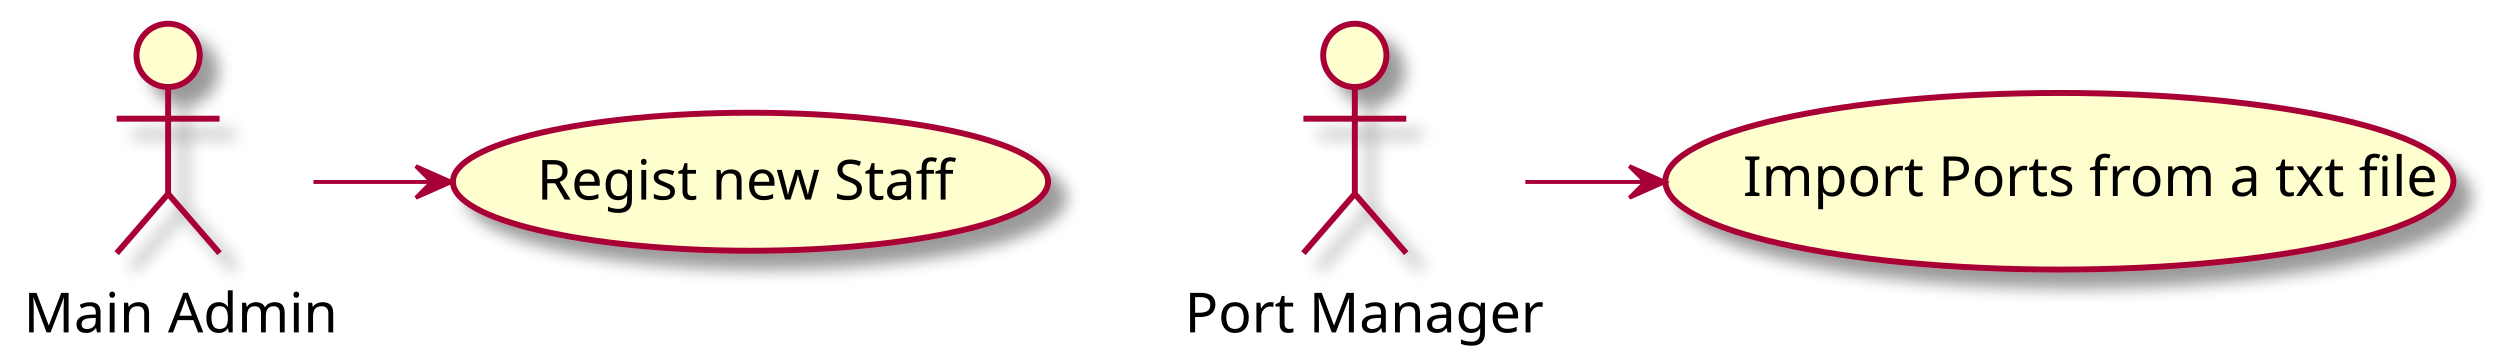
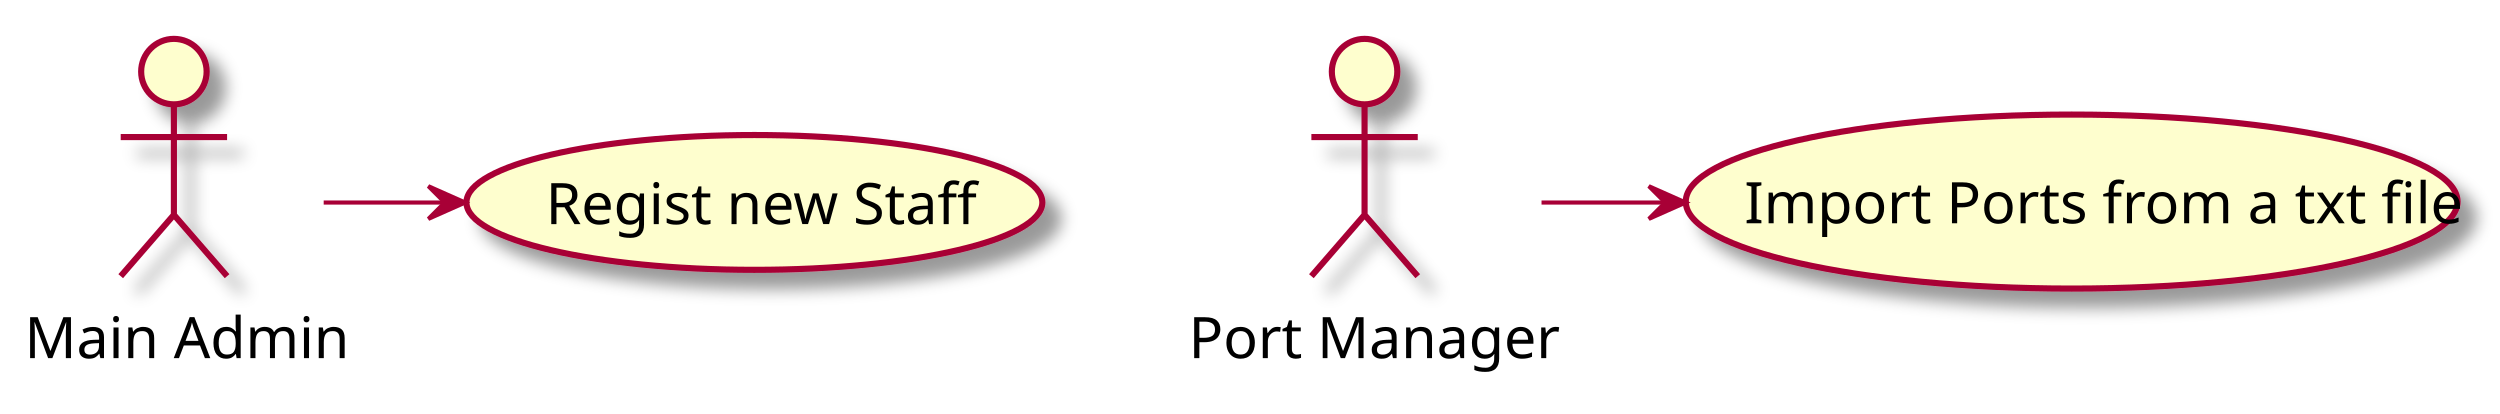
- <svg xmlns="http://www.w3.org/2000/svg" contentScriptType="application/ecmascript" contentStyleType="text/css" height="92px" preserveAspectRatio="none" style="width:632px;height:92px;background:#FFFFFF;" version="1.1" viewBox="0 0 632 92" width="632px" zoomAndPan="magnify">
+ <svg xmlns="http://www.w3.org/2000/svg" contentScriptType="application/ecmascript" contentStyleType="text/css" height="101px" preserveAspectRatio="none" style="width:611px;height:101px;" version="1.1" viewBox="0 0 611 101" width="611px" zoomAndPan="magnify">
  <defs>
    <filter height="300%" id="f1moz6c69memar" width="300%" x="-1" y="-1">
      <feGaussianBlur result="blurOut" stdDeviation="2.0" />
      <feColorMatrix in="blurOut" result="blurOut2" type="matrix" values="0 0 0 0 0 0 0 0 0 0 0 0 0 0 0 0 0 0 .4 0" />
      <feOffset dx="4.0" dy="4.0" in="blurOut2" result="blurOut3" />
      <feBlend in="SourceGraphic" in2="blurOut3" mode="normal" />
    </filter>
  </defs>
  <g>
-     <ellipse cx="42.5" cy="14" fill="#FEFECE" filter="url(#f1moz6c69memar)" rx="8" ry="8" style="stroke:#A80036;stroke-width:1.5;" />
-     <path d="M42.5,22 L42.5,49 M29.5,30 L55.5,30 M42.5,49 L29.5,64 M42.5,49 L55.5,64 " fill="none" filter="url(#f1moz6c69memar)" style="stroke:#A80036;stroke-width:1.5;" />
-     <text fill="#000000" font-family="sans-serif" font-size="14" lengthAdjust="spacing" textLength="73" x="6" y="84.033">Main Admin</text>
-     <ellipse cx="342.5" cy="14" fill="#FEFECE" filter="url(#f1moz6c69memar)" rx="8" ry="8" style="stroke:#A80036;stroke-width:1.5;" />
-     <path d="M342.5,22 L342.5,49 M329.5,30 L355.5,30 M342.5,49 L329.5,64 M342.5,49 L355.5,64 " fill="none" filter="url(#f1moz6c69memar)" style="stroke:#A80036;stroke-width:1.5;" />
-     <text fill="#000000" font-family="sans-serif" font-size="14" lengthAdjust="spacing" textLength="86" x="299.5" y="84.033">Port Manager</text>
-     <ellipse cx="189.726" cy="45.945" fill="#FEFECE" filter="url(#f1moz6c69memar)" rx="75.226" ry="17.445" style="stroke:#A80036;stroke-width:1.5;" />
-     <text fill="#000000" font-family="sans-serif" font-size="14" lengthAdjust="spacing" textLength="102" x="135.726" y="50.462">Regist new Staff</text>
-     <ellipse cx="520.613" cy="45.823" fill="#FEFECE" filter="url(#f1moz6c69memar)" rx="99.613" ry="22.323" style="stroke:#A80036;stroke-width:1.5;" />
-     <text fill="#000000" font-family="sans-serif" font-size="14" lengthAdjust="spacing" textLength="160" x="440.613" y="49.551">Import Ports from a txt file</text>
-     <path d="M79.25,46 C89.15,46 99.05,46 108.96,46 " fill="none" id="Admin-to-Regist new Staff" style="stroke:#A80036;stroke-width:1.0;" />
-     <polygon fill="#A80036" points="114.13,46,105.13,42,109.13,46,105.13,50,114.13,46" style="stroke:#A80036;stroke-width:1.0;" />
-     <path d="M385.61,46 C395.63,46 405.65,46 415.67,46 " fill="none" id="PortManager-to-Import Ports from a txt file" style="stroke:#A80036;stroke-width:1.0;" />
-     <polygon fill="#A80036" points="420.91,46,411.91,42,415.91,46,411.91,50,420.91,46" style="stroke:#A80036;stroke-width:1.0;" />
+     <ellipse cx="42.5" cy="17.5" fill="#FEFECE" filter="url(#f1moz6c69memar)" rx="8" ry="8" style="stroke: #A80036; stroke-width: 1.5;" />
+     <path d="M42.5,25.5 L42.5,52.5 M29.5,33.5 L55.5,33.5 M42.5,52.5 L29.5,67.5 M42.5,52.5 L55.5,67.5 " fill="none" filter="url(#f1moz6c69memar)" style="stroke: #A80036; stroke-width: 1.5;" />
+     <text fill="#000000" font-family="sans-serif" font-size="14" lengthAdjust="spacingAndGlyphs" textLength="73" x="6" y="87.533">Main Admin</text>
+     <ellipse cx="333.5" cy="17.5" fill="#FEFECE" filter="url(#f1moz6c69memar)" rx="8" ry="8" style="stroke: #A80036; stroke-width: 1.5;" />
+     <path d="M333.5,25.5 L333.5,52.5 M320.5,33.5 L346.5,33.5 M333.5,52.5 L320.5,67.5 M333.5,52.5 L346.5,67.5 " fill="none" filter="url(#f1moz6c69memar)" style="stroke: #A80036; stroke-width: 1.5;" />
+     <text fill="#000000" font-family="sans-serif" font-size="14" lengthAdjust="spacingAndGlyphs" textLength="86" x="290.5" y="87.533">Port Manager</text>
+     <ellipse cx="184.373" cy="49.474" fill="#FEFECE" filter="url(#f1moz6c69memar)" rx="70.373" ry="16.474" style="stroke: #A80036; stroke-width: 1.5;" />
+     <text fill="#000000" font-family="sans-serif" font-size="14" lengthAdjust="spacingAndGlyphs" textLength="102" x="133.373" y="54.779">Regist new Staff</text>
+     <ellipse cx="506.313" cy="49.263" fill="#FEFECE" filter="url(#f1moz6c69memar)" rx="94.313" ry="21.263" style="stroke: #A80036; stroke-width: 1.5;" />
+     <text fill="#000000" font-family="sans-serif" font-size="14" lengthAdjust="spacingAndGlyphs" textLength="160" x="426.313" y="54.567">Import Ports from a txt file</text>
+     <path d="M79.109,49.5 C88.925,49.5 98.742,49.5 108.558,49.5 " fill="none" id="Admin-&gt;Regist new Staff" style="stroke: #A80036; stroke-width: 1.0;" />
+     <polygon fill="#A80036" points="113.691,49.5,104.691,45.5,108.691,49.5,104.691,53.5,113.691,49.5" style="stroke: #A80036; stroke-width: 1.0;" />
+     <path d="M376.75,49.5 C386.749,49.5 396.748,49.5 406.746,49.5 " fill="none" id="PortManager-&gt;Import Ports from a txt file" style="stroke: #A80036; stroke-width: 1.0;" />
+     <polygon fill="#A80036" points="411.975,49.5,402.975,45.5,406.975,49.5,402.975,53.5,411.975,49.5" style="stroke: #A80036; stroke-width: 1.0;" />
  </g>
</svg>
